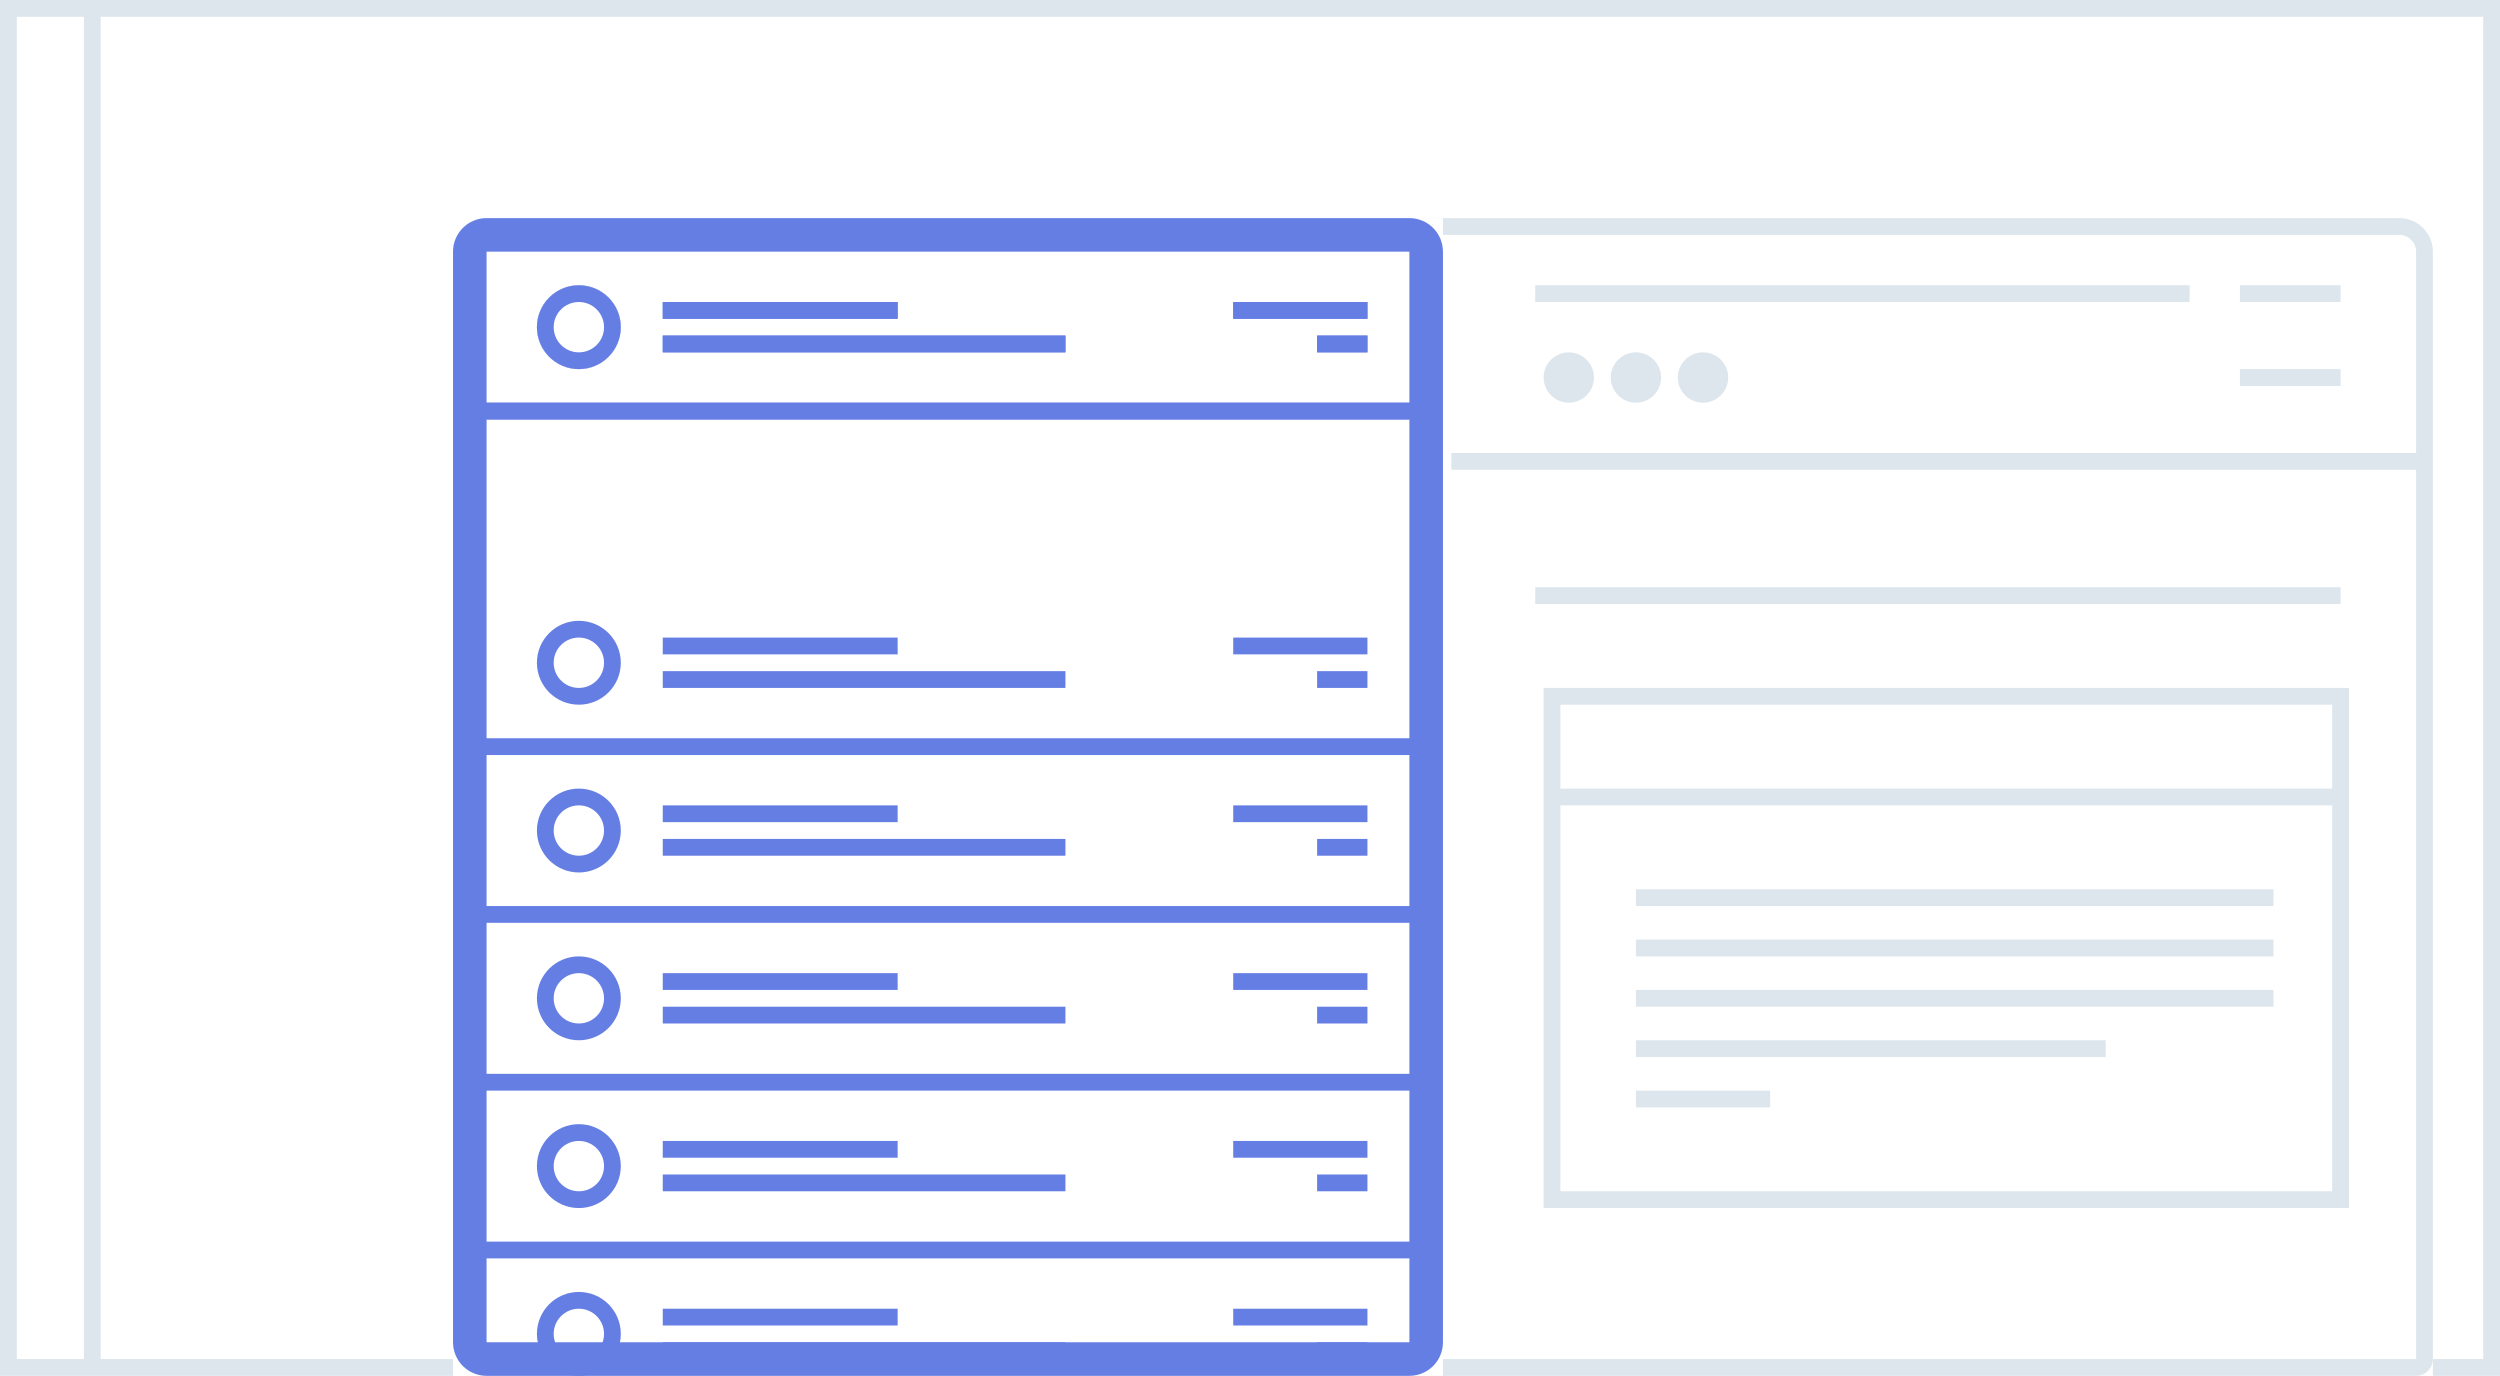
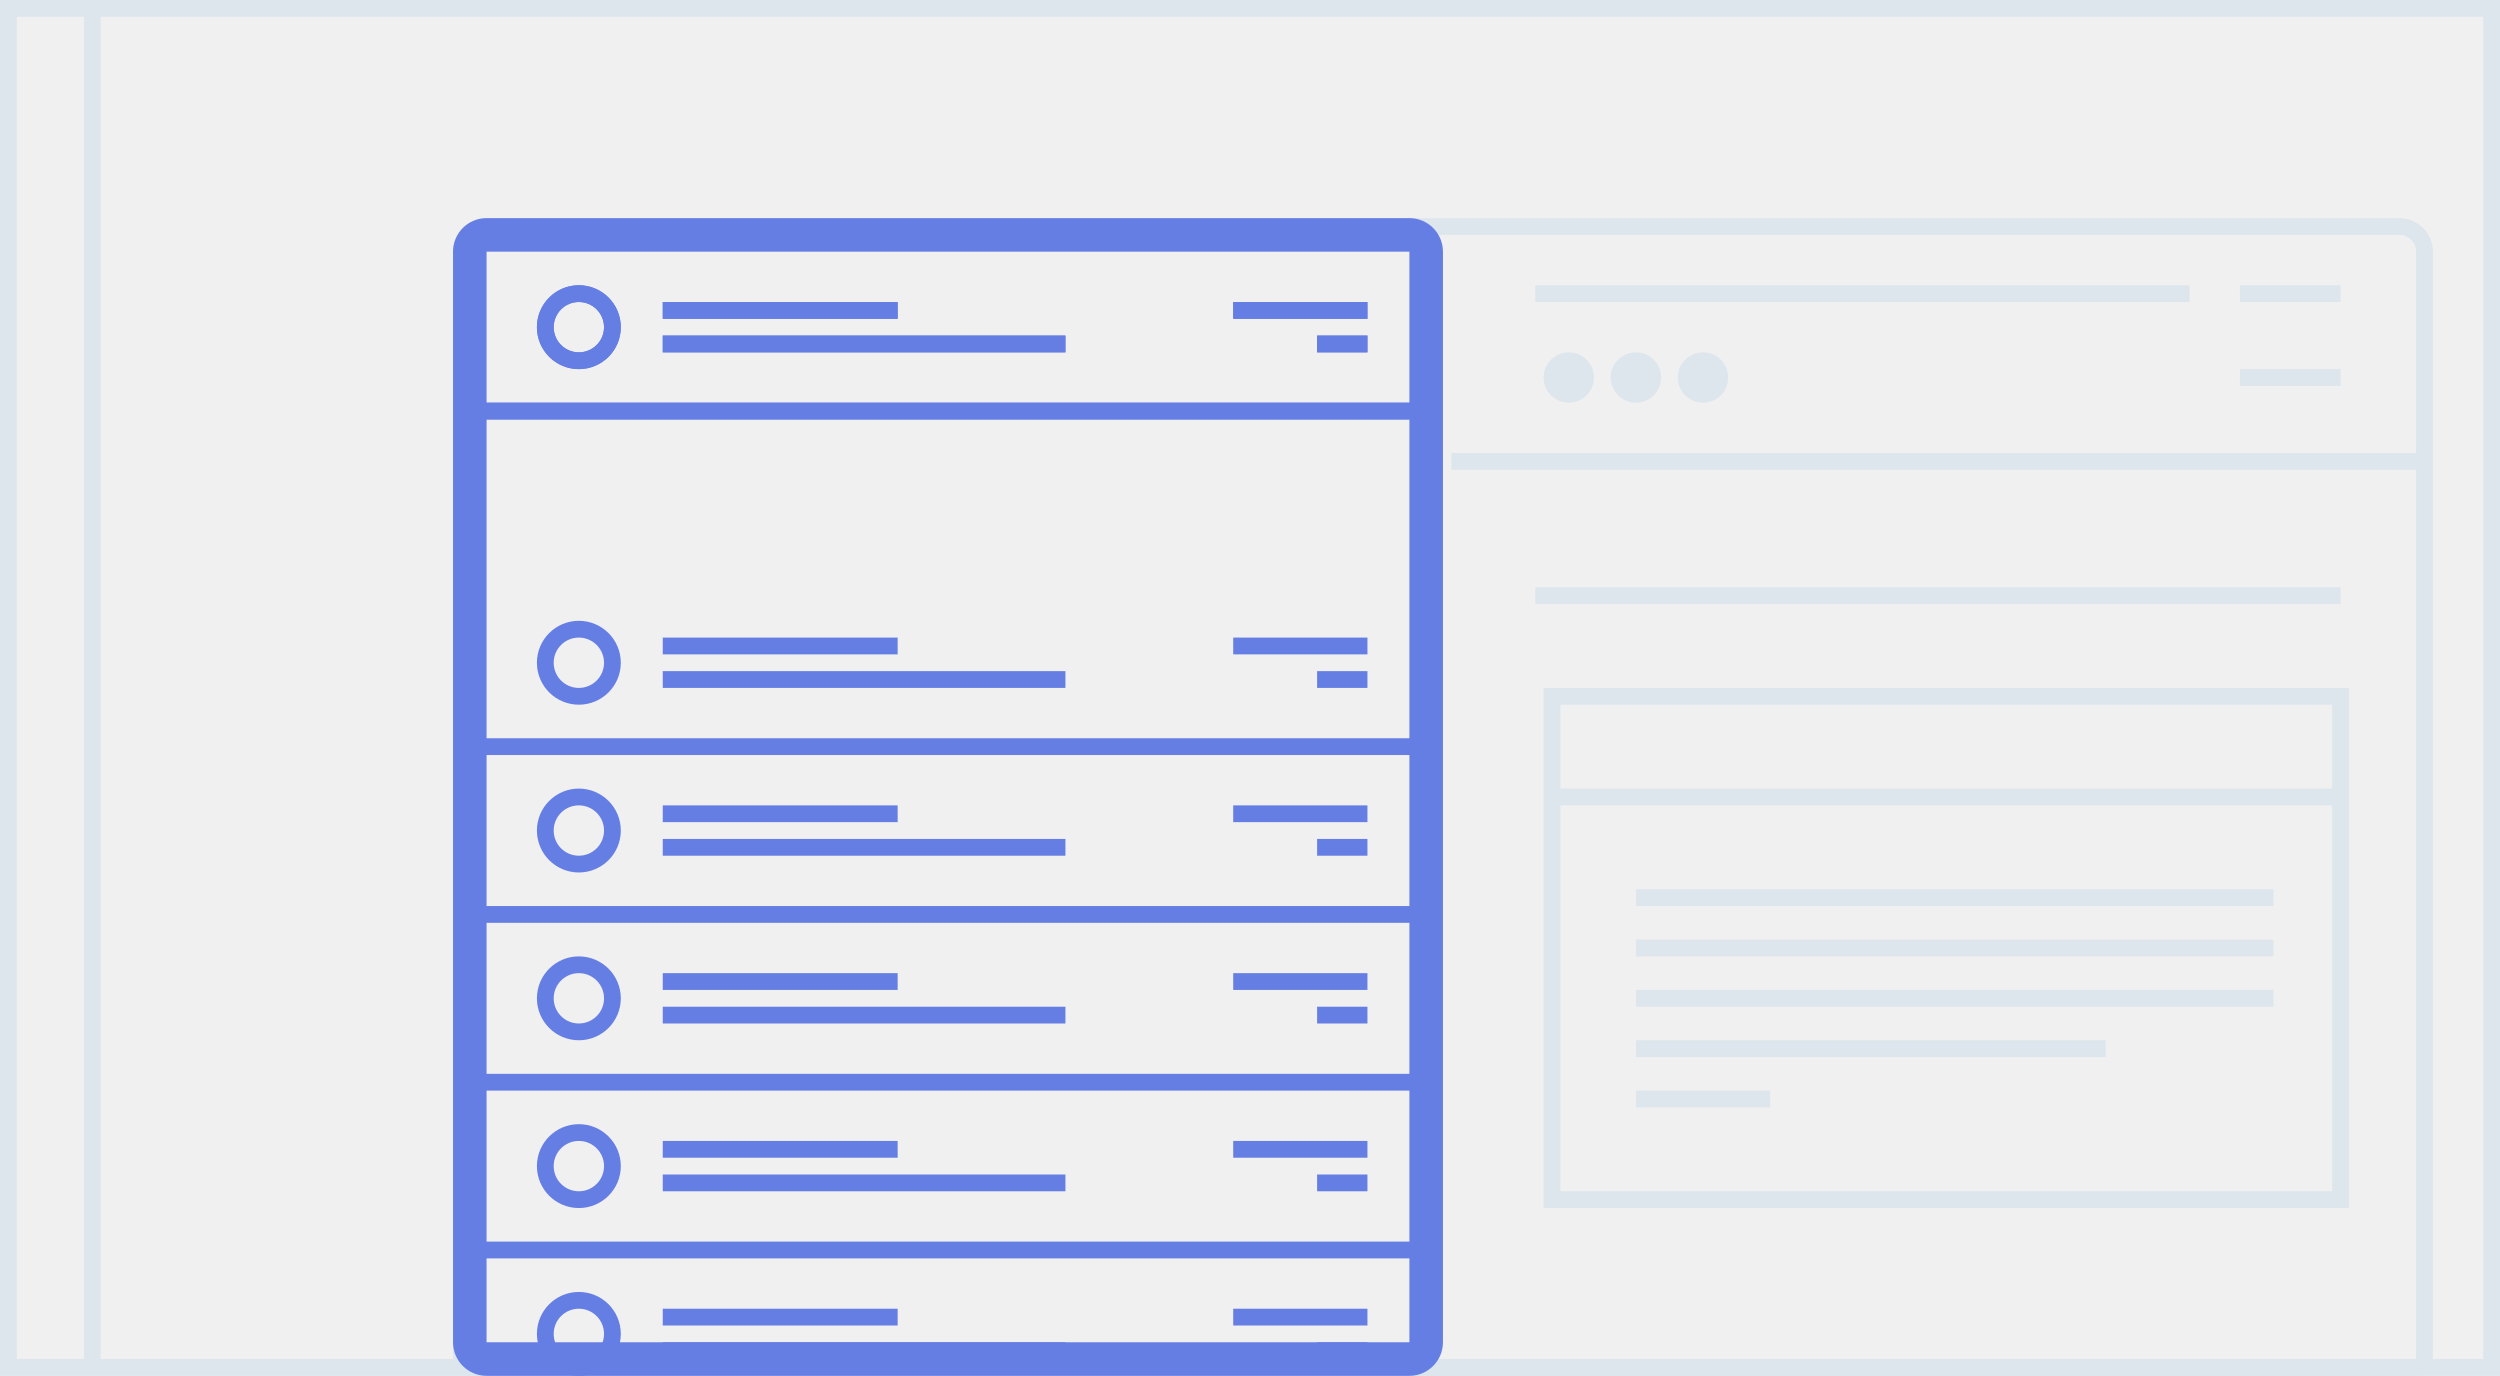
<svg xmlns="http://www.w3.org/2000/svg" width="149" height="82" viewBox="0 0 149 82">
  <defs>
-     <style>.a,.c,.d{fill:#fff;}.a,.b{stroke:#dde6ec;}.b,.e,.h{fill:none;}.c,.d,.e{stroke:#657ee4;}.c{stroke-width:2px;}.f{fill:#dde6ec;}.g{stroke:none;}</style>
+     <style>.a,.c,.d{fill:transparent;}.a,.b{stroke:#dde6ec;}.b,.e,.h{fill:none;}.c,.d,.e{stroke:#657ee4;}.c{stroke-width:2px;}.f{fill:#dde6ec;}.g{stroke:none;}</style>
  </defs>
  <g class="a">
    <path class="g" d="M0 0h149v82h-149z" />
    <path class="h" d="M.5.5h148v81h-148z" />
  </g>
  <g class="a">
    <path class="g" d="M2 0h114a2 2 0 0 1 2 2v67h-118v-67a2 2 0 0 1 2-2z" transform="translate(27 13)" />
    <path class="h" d="M2 .5h114a1.5 1.5 0 0 1 1.5 1.5v66a.5.5 0 0 1-.5.5h-116a.5.5 0 0 1-.5-.5v-66a1.5 1.5 0 0 1 1.5-1.5z" transform="translate(27 13)" />
  </g>
  <path class="b" d="M5.5.5v81" />
  <g transform="translate(-506 -588) translate(0 10)">
    <g class="c" transform="translate(533 591)">
      <path class="g" d="M2 0h57v69h-59v-67a2 2 0 0 1 2-2z" />
      <rect class="h" x="1" y="1" width="57" height="67" rx="1" />
    </g>
    <g class="d" transform="translate(538 595)">
      <circle class="g" cx="2.5" cy="2.5" r="2.5" />
      <circle class="h" cx="2.5" cy="2.5" r="2" />
    </g>
    <path class="e" d="M545.5 596.5h14M545.5 598.5h24M579.5 596.5h8M584.5 598.5h3M534.5 602.5h56" />
    <g class="d" transform="translate(538 595)">
      <circle class="g" cx="2.5" cy="2.5" r="2.5" />
      <circle class="h" cx="2.5" cy="2.5" r="2" />
    </g>
    <path class="e" d="M545.5 596.5h14M545.5 598.5h24M579.5 596.5h8M584.5 598.5h3M534.5 602.5h56" />
    <g class="d" transform="translate(0 20) translate(538 595)">
      <circle class="g" cx="2.5" cy="2.5" r="2.5" />
      <circle class="h" cx="2.5" cy="2.5" r="2" />
    </g>
    <path class="e" d="M545.5 616.5h14M545.5 618.5h24M579.5 616.5h8M584.5 618.5h3M534.5 622.5h56" />
    <g class="d" transform="translate(0 30) translate(538 595)">
      <circle class="g" cx="2.5" cy="2.5" r="2.5" />
      <circle class="h" cx="2.5" cy="2.5" r="2" />
    </g>
    <path class="e" d="M545.5 626.5h14M545.5 628.5h24M579.5 626.5h8M584.5 628.5h3M534.5 632.5h56" />
    <g class="d" transform="translate(0 40) translate(538 595)">
      <circle class="g" cx="2.5" cy="2.5" r="2.5" />
      <circle class="h" cx="2.5" cy="2.5" r="2" />
    </g>
    <path class="e" d="M545.5 636.5h14M545.5 638.5h24M579.5 636.5h8M584.5 638.5h3M534.5 642.5h56" />
    <g class="d" transform="translate(0 50) translate(538 595)">
      <circle class="g" cx="2.5" cy="2.5" r="2.5" />
      <circle class="h" cx="2.5" cy="2.5" r="2" />
    </g>
    <path class="e" d="M545.5 646.5h14M545.5 648.5h24M579.5 646.5h8M584.5 648.5h3M534.5 652.5h56" />
    <g class="e" transform="translate(0 60) translate(538 595)">
      <circle class="g" cx="2.5" cy="2.5" r="2.5" />
      <circle class="h" cx="2.5" cy="2.5" r="2" />
    </g>
    <path class="e" d="M545.5 656.5h14M545.5 658.5h24M579.5 656.5h8M584.5 658.5h3" />
    <path class="b" d="M597.5 595.5h39M592.5 605.5h58" />
    <circle class="f" cx="1.5" cy="1.5" r="1.5" transform="translate(598 599)" />
    <circle class="f" cx="1.5" cy="1.5" r="1.5" transform="translate(602 599)" />
    <circle class="f" cx="1.5" cy="1.5" r="1.5" transform="translate(606 599)" />
    <path class="b" d="M639.5 595.5h6M639.5 600.5h6M597.5 613.5h48" />
    <g class="a">
      <path class="g" d="M598 619h48v31h-48z" />
      <path class="h" d="M598.5 619.5h47v30h-47z" />
    </g>
    <path class="b" d="M598.5 625.5h47M603.5 631.5h38M603.5 634.5h38M603.5 637.5h38M603.5 640.5h28M603.5 643.5h8" />
  </g>
</svg>
